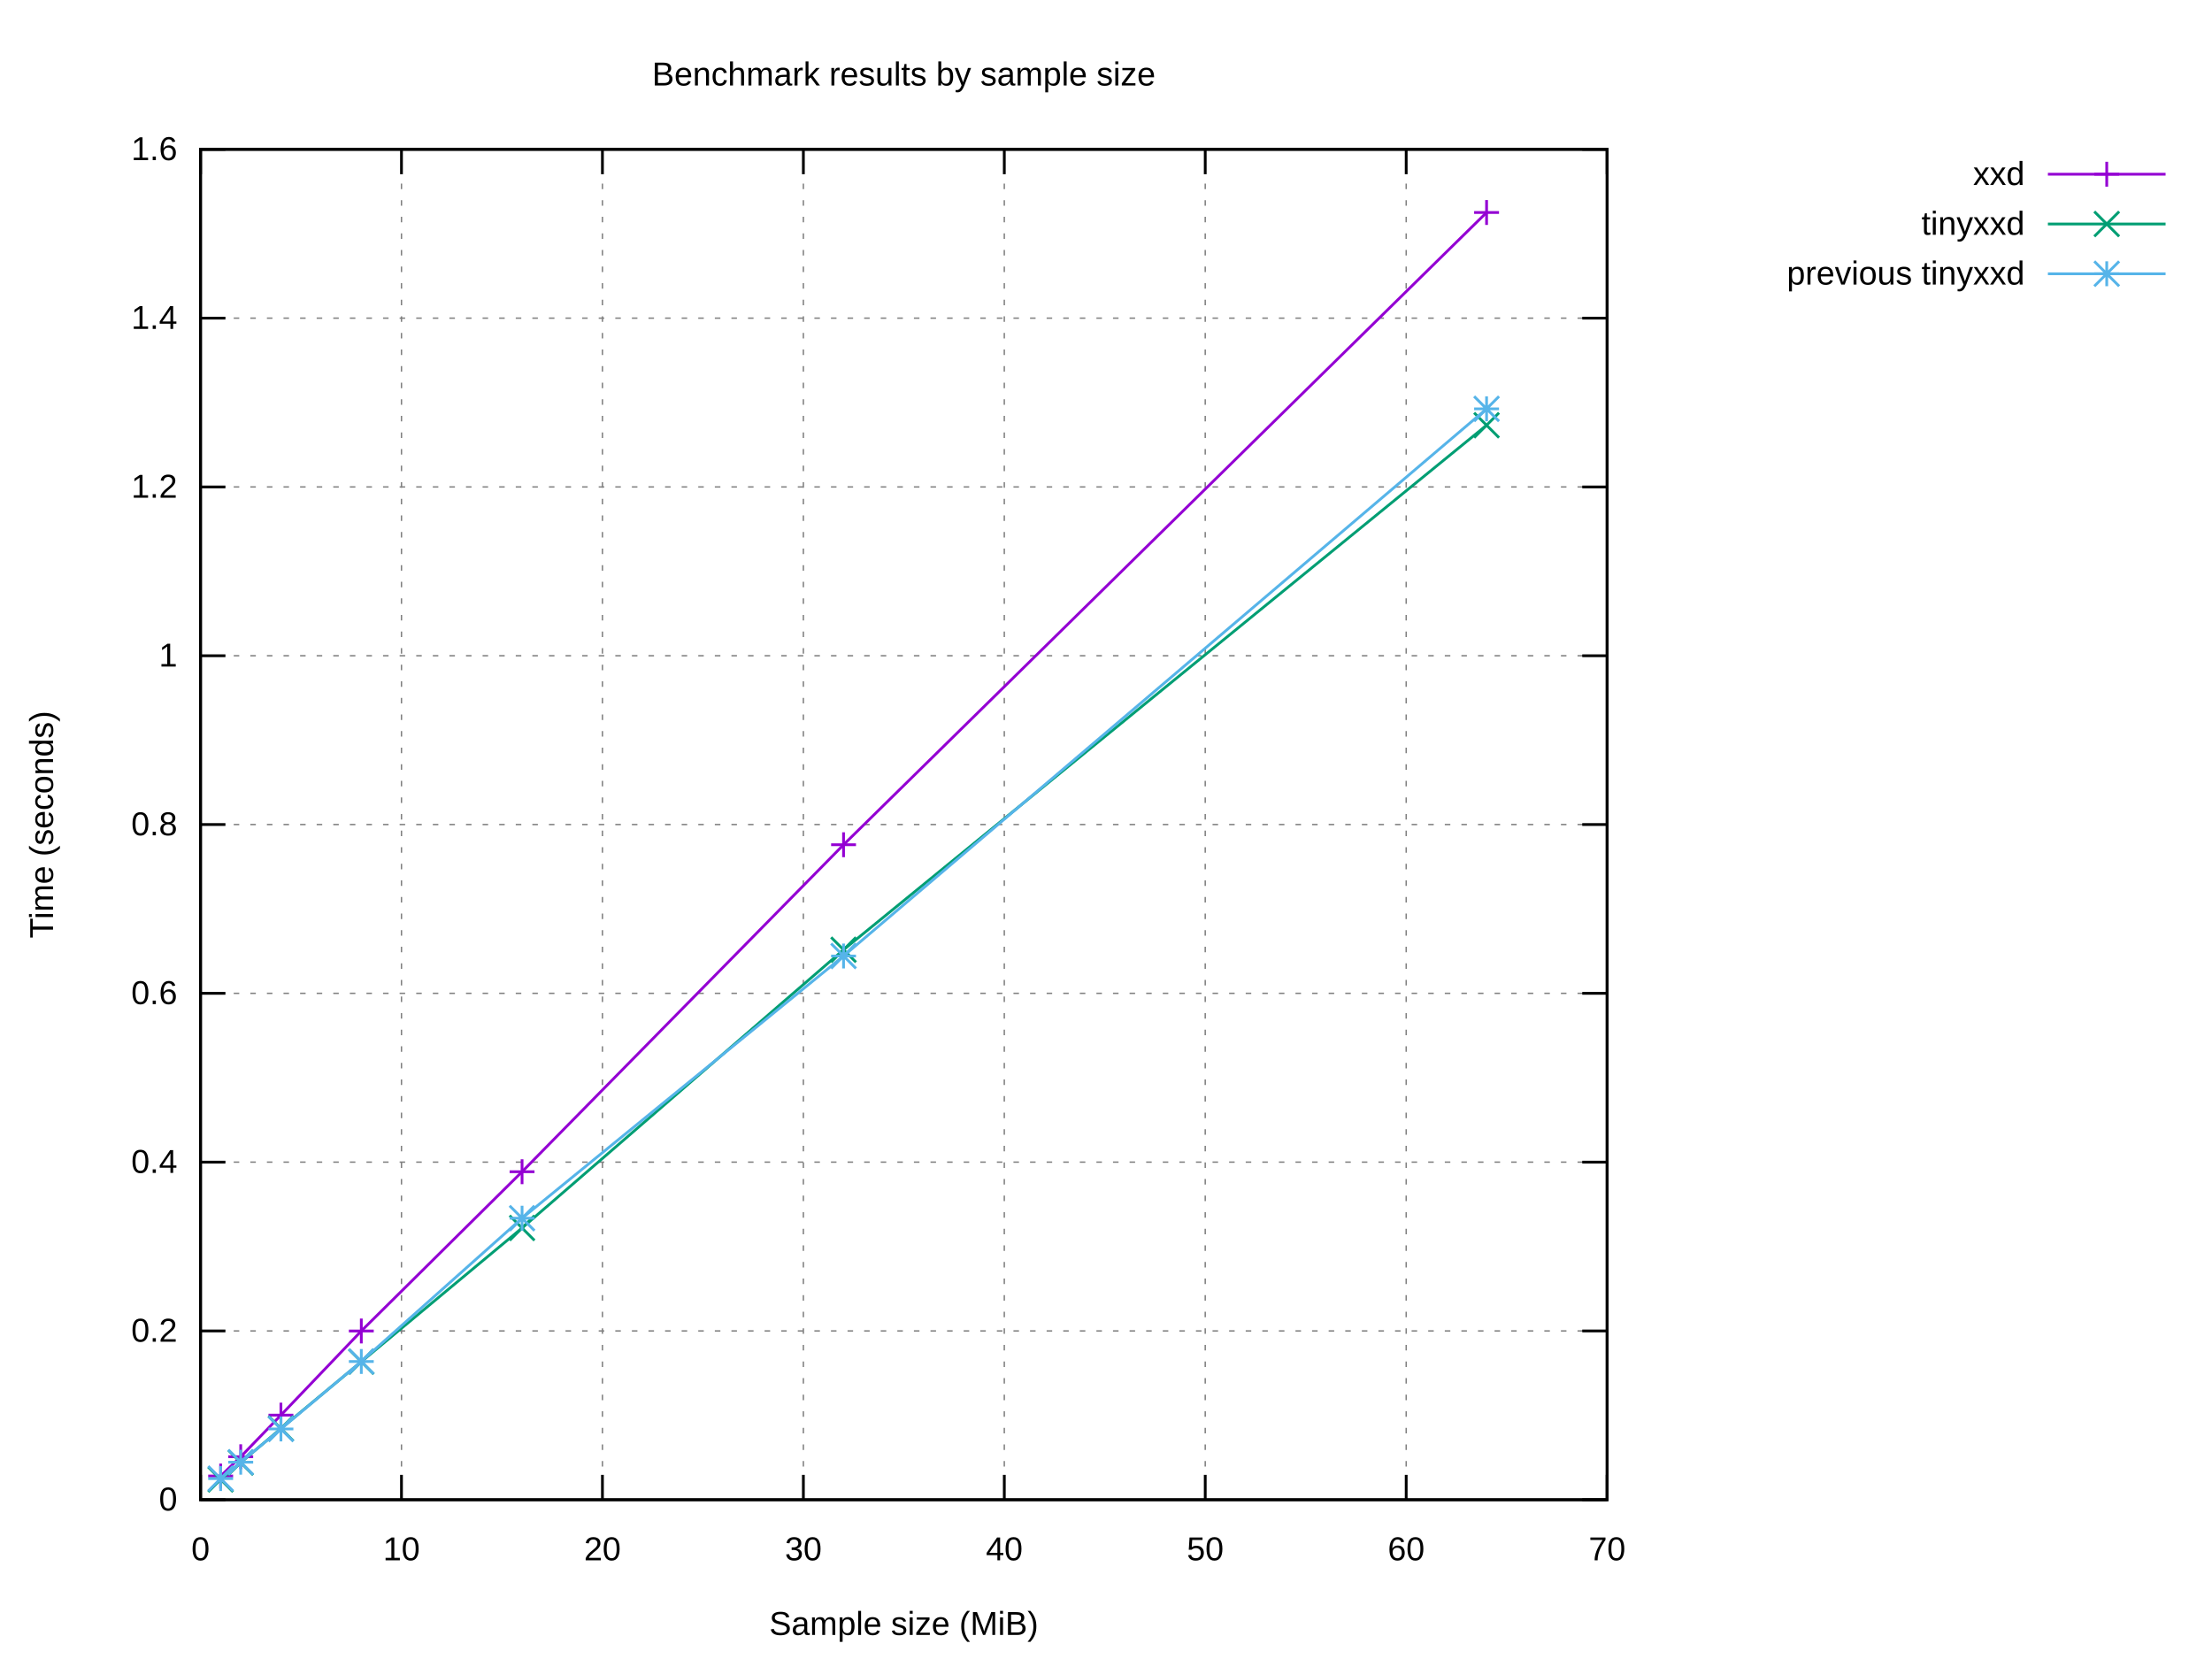
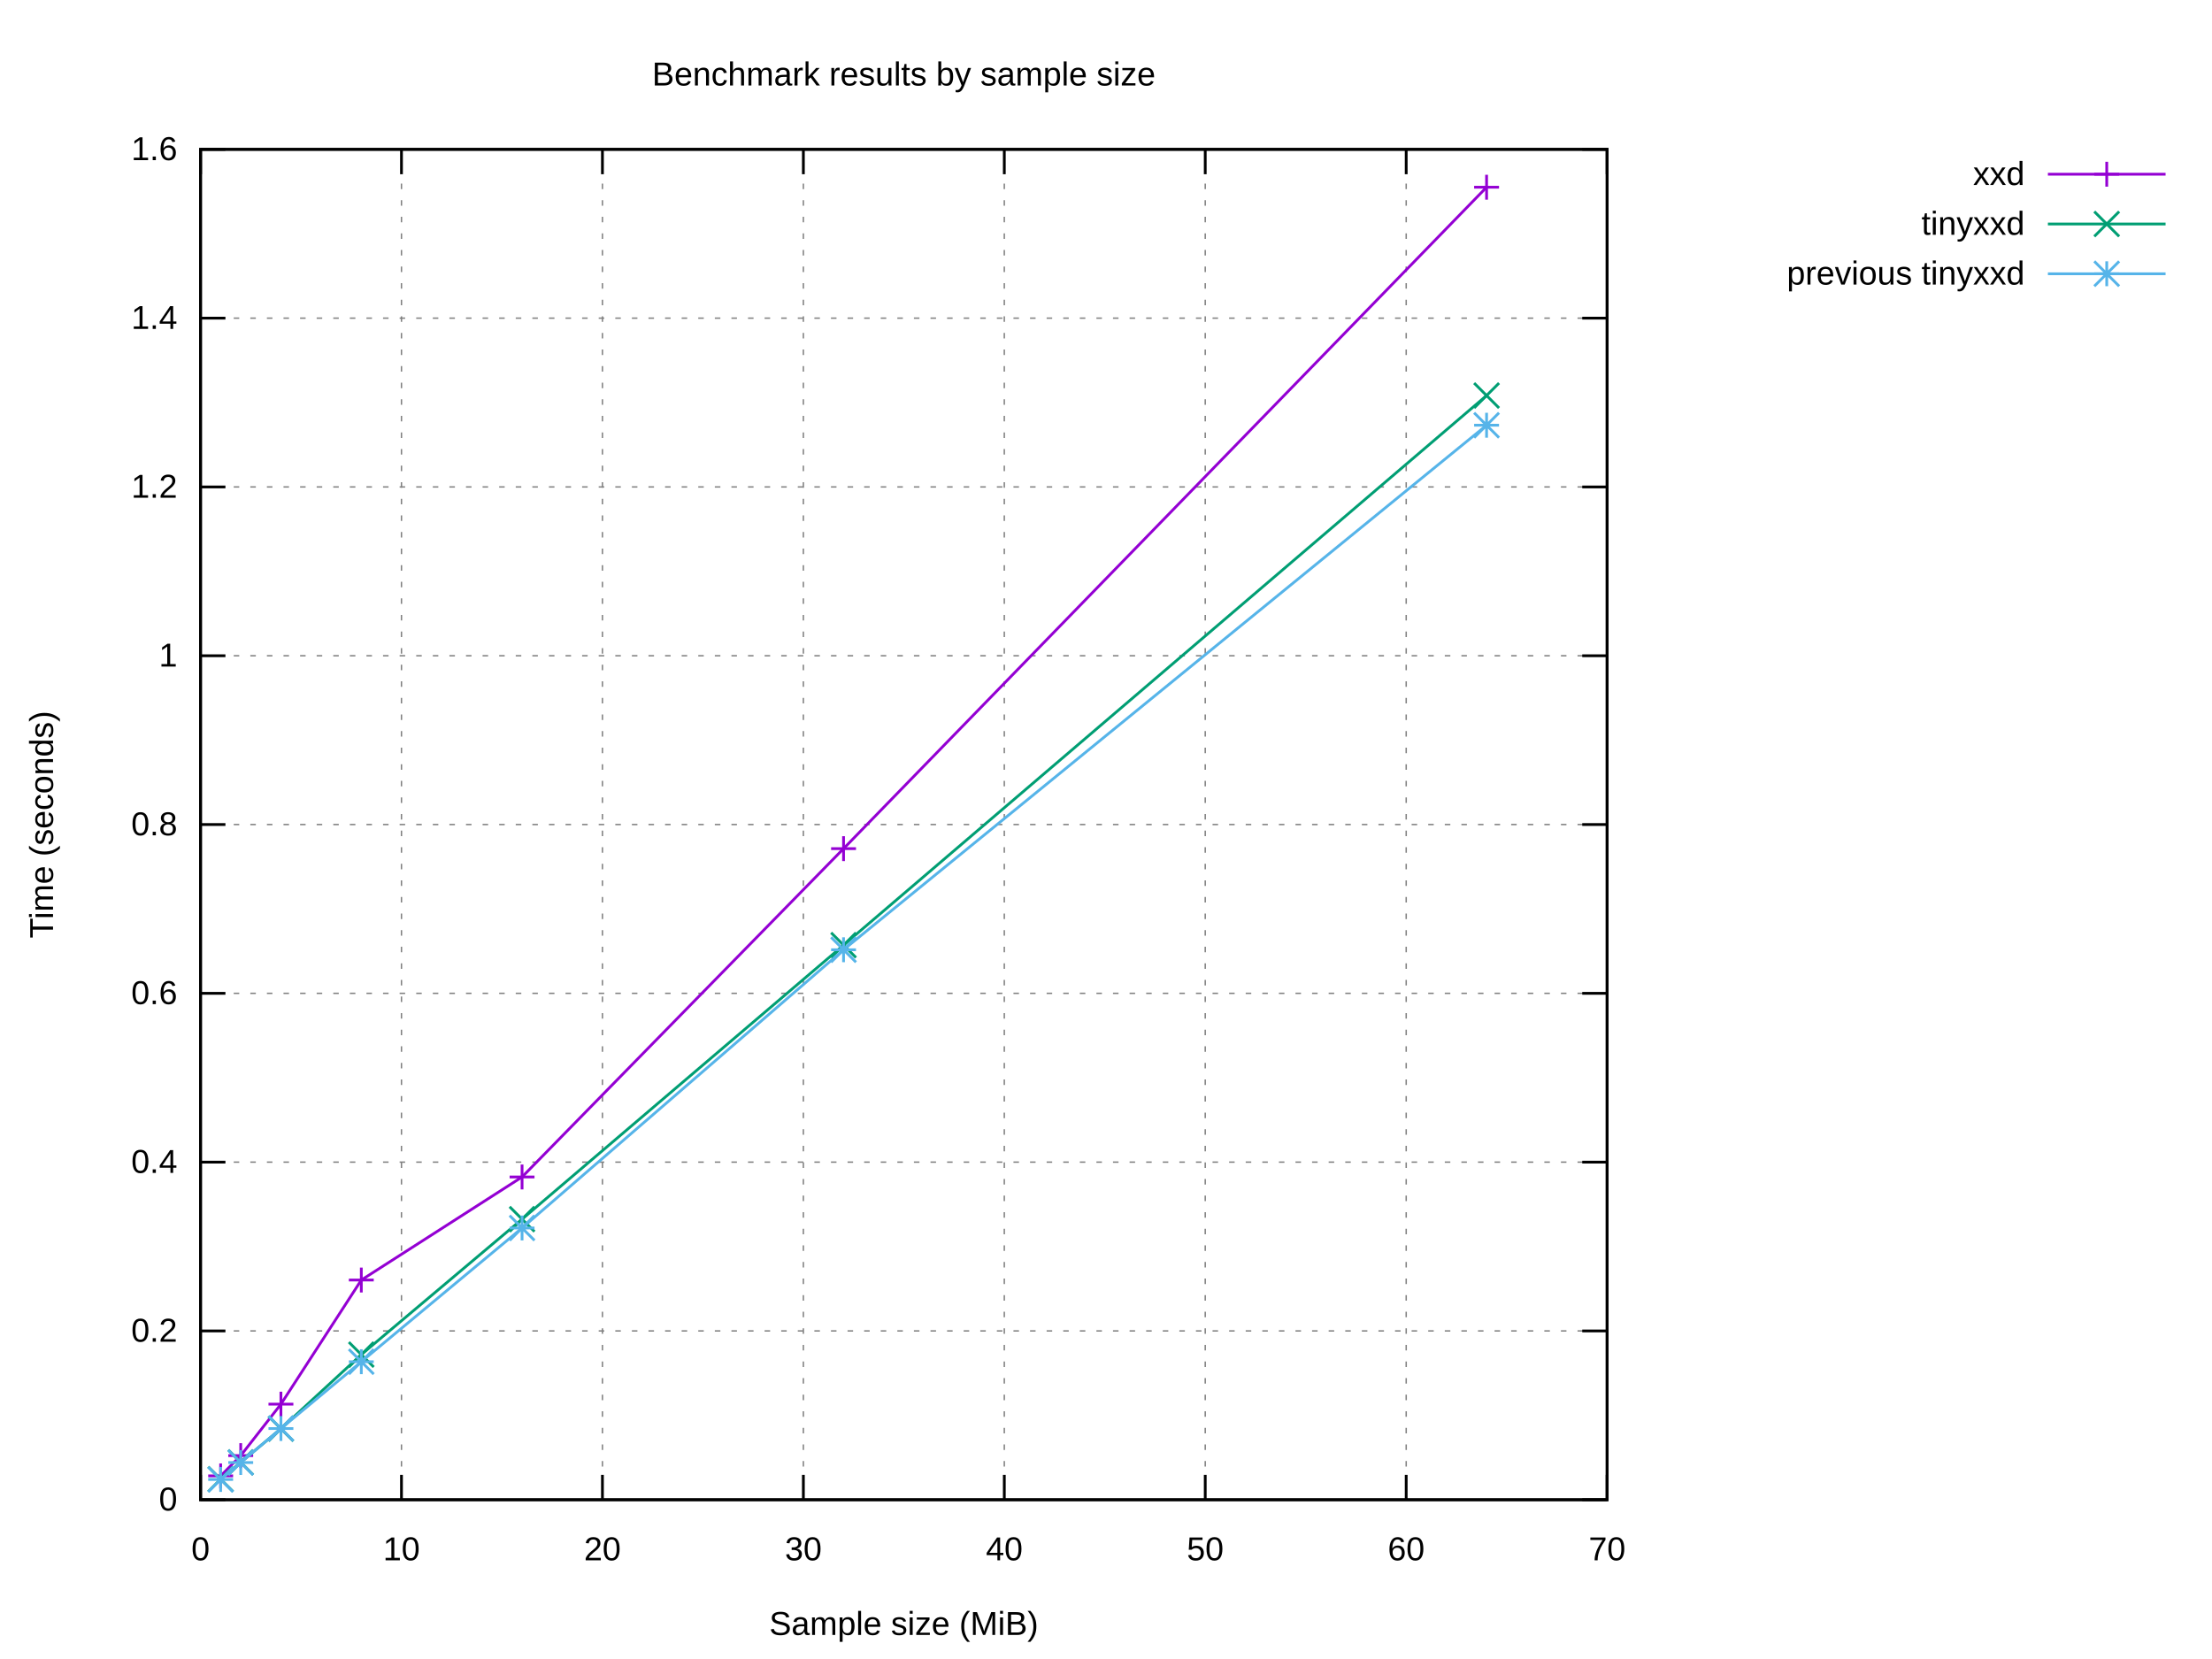
<svg xmlns="http://www.w3.org/2000/svg" xmlns:xlink="http://www.w3.org/1999/xlink" width="800" height="600" viewBox="0 0 800 600">
  <g id="gnuplot_canvas">
    <rect x="0" y="0" width="800" height="600" fill="#ffffff" />
    <defs>
      <circle id="gpDot" r="0.5" stroke-width="0.5" stroke="currentColor" />
      <path id="gpPt0" stroke-width="0.222" stroke="currentColor" d="M-1,0 h2 M0,-1 v2" />
      <path id="gpPt1" stroke-width="0.222" stroke="currentColor" d="M-1,-1 L1,1 M1,-1 L-1,1" />
      <path id="gpPt2" stroke-width="0.222" stroke="currentColor" d="M-1,0 L1,0 M0,-1 L0,1 M-1,-1 L1,1 M-1,1 L1,-1" />
      <rect id="gpPt3" stroke-width="0.222" stroke="currentColor" x="-1" y="-1" width="2" height="2" />
      <rect id="gpPt4" stroke-width="0.222" stroke="currentColor" fill="currentColor" x="-1" y="-1" width="2" height="2" />
      <circle id="gpPt5" stroke-width="0.222" stroke="currentColor" cx="0" cy="0" r="1" />
      <use xlink:href="#gpPt5" id="gpPt6" fill="currentColor" stroke="none" />
      <path id="gpPt7" stroke-width="0.222" stroke="currentColor" d="M0,-1.33 L-1.33,0.67 L1.33,0.67 z" />
      <use xlink:href="#gpPt7" id="gpPt8" fill="currentColor" stroke="none" />
      <use xlink:href="#gpPt7" id="gpPt9" stroke="currentColor" transform="rotate(180)" />
      <use xlink:href="#gpPt9" id="gpPt10" fill="currentColor" stroke="none" />
      <use xlink:href="#gpPt3" id="gpPt11" stroke="currentColor" transform="rotate(45)" />
      <use xlink:href="#gpPt11" id="gpPt12" fill="currentColor" stroke="none" />
      <path id="gpPt13" stroke-width="0.222" stroke="currentColor" d="M0,1.330 L1.265,0.411 L0.782,-1.067 L-0.782,-1.076 L-1.265,0.411 z" />
      <use xlink:href="#gpPt13" id="gpPt14" fill="currentColor" stroke="none" />
      <filter id="textbox" filterUnits="objectBoundingBox" x="0" y="0" height="1" width="1">
        <feFlood flood-color="#FFFFFF" flood-opacity="1" result="bgnd" />
        <feComposite in="SourceGraphic" in2="bgnd" operator="atop" />
      </filter>
      <filter id="greybox" filterUnits="objectBoundingBox" x="0" y="0" height="1" width="1">
        <feFlood flood-color="lightgrey" flood-opacity="1" result="grey" />
        <feComposite in="SourceGraphic" in2="grey" operator="atop" />
      </filter>
    </defs>
    <g fill="none" color="#FFFFFF" stroke="currentColor" stroke-width="1.00" stroke-linecap="butt" stroke-linejoin="miter">
</g>
    <g fill="none" color="black" stroke="currentColor" stroke-width="1.00" stroke-linecap="butt" stroke-linejoin="miter">
</g>
    <g fill="none" color="black" stroke="black" stroke-width="0.50" stroke-linecap="butt" stroke-linejoin="miter">
</g>
    <g fill="none" color="gray" stroke="currentColor" stroke-width="0.50" stroke-linecap="butt" stroke-linejoin="miter">
      <path stroke="gray" stroke-dasharray="2,4" class="gridline" d="M72.53,542.40 L581.24,542.40  " />
    </g>
    <g fill="none" color="gray" stroke="gray" stroke-width="1.00" stroke-linecap="butt" stroke-linejoin="miter">
</g>
    <g fill="none" color="black" stroke="currentColor" stroke-width="1.00" stroke-linecap="butt" stroke-linejoin="miter">
      <path stroke="black" d="M72.53,542.40 L81.53,542.40 M581.24,542.40 L572.24,542.40  " />
      <g transform="translate(64.14,546.30)" stroke="none" fill="black" font-family="Arial" font-size="12.00" text-anchor="end">
        <text>
          <tspan font-family="Arial"> 0</tspan>
        </text>
      </g>
    </g>
    <g fill="none" color="black" stroke="currentColor" stroke-width="1.00" stroke-linecap="butt" stroke-linejoin="miter">
</g>
    <g fill="none" color="black" stroke="black" stroke-width="0.50" stroke-linecap="butt" stroke-linejoin="miter">
</g>
    <g fill="none" color="gray" stroke="currentColor" stroke-width="0.50" stroke-linecap="butt" stroke-linejoin="miter">
      <path stroke="gray" stroke-dasharray="2,4" class="gridline" d="M72.53,481.35 L581.24,481.35  " />
    </g>
    <g fill="none" color="gray" stroke="gray" stroke-width="1.00" stroke-linecap="butt" stroke-linejoin="miter">
</g>
    <g fill="none" color="black" stroke="currentColor" stroke-width="1.00" stroke-linecap="butt" stroke-linejoin="miter">
      <path stroke="black" d="M72.53,481.35 L81.53,481.35 M581.24,481.35 L572.24,481.35  " />
      <g transform="translate(64.14,485.25)" stroke="none" fill="black" font-family="Arial" font-size="12.00" text-anchor="end">
        <text>
          <tspan font-family="Arial"> 0.2</tspan>
        </text>
      </g>
    </g>
    <g fill="none" color="black" stroke="currentColor" stroke-width="1.00" stroke-linecap="butt" stroke-linejoin="miter">
</g>
    <g fill="none" color="black" stroke="black" stroke-width="0.50" stroke-linecap="butt" stroke-linejoin="miter">
</g>
    <g fill="none" color="gray" stroke="currentColor" stroke-width="0.50" stroke-linecap="butt" stroke-linejoin="miter">
      <path stroke="gray" stroke-dasharray="2,4" class="gridline" d="M72.53,420.30 L581.24,420.30  " />
    </g>
    <g fill="none" color="gray" stroke="gray" stroke-width="1.00" stroke-linecap="butt" stroke-linejoin="miter">
</g>
    <g fill="none" color="black" stroke="currentColor" stroke-width="1.00" stroke-linecap="butt" stroke-linejoin="miter">
      <path stroke="black" d="M72.53,420.30 L81.53,420.30 M581.24,420.30 L572.24,420.30  " />
      <g transform="translate(64.14,424.20)" stroke="none" fill="black" font-family="Arial" font-size="12.00" text-anchor="end">
        <text>
          <tspan font-family="Arial"> 0.4</tspan>
        </text>
      </g>
    </g>
    <g fill="none" color="black" stroke="currentColor" stroke-width="1.00" stroke-linecap="butt" stroke-linejoin="miter">
</g>
    <g fill="none" color="black" stroke="black" stroke-width="0.50" stroke-linecap="butt" stroke-linejoin="miter">
</g>
    <g fill="none" color="gray" stroke="currentColor" stroke-width="0.50" stroke-linecap="butt" stroke-linejoin="miter">
      <path stroke="gray" stroke-dasharray="2,4" class="gridline" d="M72.53,359.25 L581.24,359.25  " />
    </g>
    <g fill="none" color="gray" stroke="gray" stroke-width="1.00" stroke-linecap="butt" stroke-linejoin="miter">
</g>
    <g fill="none" color="black" stroke="currentColor" stroke-width="1.00" stroke-linecap="butt" stroke-linejoin="miter">
      <path stroke="black" d="M72.53,359.25 L81.53,359.25 M581.24,359.25 L572.24,359.25  " />
      <g transform="translate(64.14,363.15)" stroke="none" fill="black" font-family="Arial" font-size="12.00" text-anchor="end">
        <text>
          <tspan font-family="Arial"> 0.6</tspan>
        </text>
      </g>
    </g>
    <g fill="none" color="black" stroke="currentColor" stroke-width="1.00" stroke-linecap="butt" stroke-linejoin="miter">
</g>
    <g fill="none" color="black" stroke="black" stroke-width="0.50" stroke-linecap="butt" stroke-linejoin="miter">
</g>
    <g fill="none" color="gray" stroke="currentColor" stroke-width="0.50" stroke-linecap="butt" stroke-linejoin="miter">
      <path stroke="gray" stroke-dasharray="2,4" class="gridline" d="M72.53,298.20 L581.24,298.20  " />
    </g>
    <g fill="none" color="gray" stroke="gray" stroke-width="1.00" stroke-linecap="butt" stroke-linejoin="miter">
</g>
    <g fill="none" color="black" stroke="currentColor" stroke-width="1.00" stroke-linecap="butt" stroke-linejoin="miter">
      <path stroke="black" d="M72.53,298.20 L81.53,298.20 M581.24,298.20 L572.24,298.20  " />
      <g transform="translate(64.14,302.10)" stroke="none" fill="black" font-family="Arial" font-size="12.00" text-anchor="end">
        <text>
          <tspan font-family="Arial"> 0.8</tspan>
        </text>
      </g>
    </g>
    <g fill="none" color="black" stroke="currentColor" stroke-width="1.00" stroke-linecap="butt" stroke-linejoin="miter">
</g>
    <g fill="none" color="black" stroke="black" stroke-width="0.50" stroke-linecap="butt" stroke-linejoin="miter">
</g>
    <g fill="none" color="gray" stroke="currentColor" stroke-width="0.50" stroke-linecap="butt" stroke-linejoin="miter">
      <path stroke="gray" stroke-dasharray="2,4" class="gridline" d="M72.53,237.16 L581.24,237.16  " />
    </g>
    <g fill="none" color="gray" stroke="gray" stroke-width="1.00" stroke-linecap="butt" stroke-linejoin="miter">
</g>
    <g fill="none" color="black" stroke="currentColor" stroke-width="1.00" stroke-linecap="butt" stroke-linejoin="miter">
      <path stroke="black" d="M72.53,237.16 L81.53,237.16 M581.24,237.16 L572.24,237.16  " />
      <g transform="translate(64.14,241.06)" stroke="none" fill="black" font-family="Arial" font-size="12.00" text-anchor="end">
        <text>
          <tspan font-family="Arial"> 1</tspan>
        </text>
      </g>
    </g>
    <g fill="none" color="black" stroke="currentColor" stroke-width="1.00" stroke-linecap="butt" stroke-linejoin="miter">
</g>
    <g fill="none" color="black" stroke="black" stroke-width="0.50" stroke-linecap="butt" stroke-linejoin="miter">
</g>
    <g fill="none" color="gray" stroke="currentColor" stroke-width="0.50" stroke-linecap="butt" stroke-linejoin="miter">
      <path stroke="gray" stroke-dasharray="2,4" class="gridline" d="M72.53,176.11 L581.24,176.11  " />
    </g>
    <g fill="none" color="gray" stroke="gray" stroke-width="1.00" stroke-linecap="butt" stroke-linejoin="miter">
</g>
    <g fill="none" color="black" stroke="currentColor" stroke-width="1.00" stroke-linecap="butt" stroke-linejoin="miter">
      <path stroke="black" d="M72.53,176.11 L81.53,176.11 M581.24,176.11 L572.24,176.11  " />
      <g transform="translate(64.14,180.01)" stroke="none" fill="black" font-family="Arial" font-size="12.00" text-anchor="end">
        <text>
          <tspan font-family="Arial"> 1.2</tspan>
        </text>
      </g>
    </g>
    <g fill="none" color="black" stroke="currentColor" stroke-width="1.00" stroke-linecap="butt" stroke-linejoin="miter">
</g>
    <g fill="none" color="black" stroke="black" stroke-width="0.50" stroke-linecap="butt" stroke-linejoin="miter">
</g>
    <g fill="none" color="gray" stroke="currentColor" stroke-width="0.50" stroke-linecap="butt" stroke-linejoin="miter">
      <path stroke="gray" stroke-dasharray="2,4" class="gridline" d="M72.53,115.06 L581.24,115.06  " />
    </g>
    <g fill="none" color="gray" stroke="gray" stroke-width="1.00" stroke-linecap="butt" stroke-linejoin="miter">
</g>
    <g fill="none" color="black" stroke="currentColor" stroke-width="1.00" stroke-linecap="butt" stroke-linejoin="miter">
      <path stroke="black" d="M72.53,115.06 L81.53,115.06 M581.24,115.06 L572.24,115.06  " />
      <g transform="translate(64.14,118.96)" stroke="none" fill="black" font-family="Arial" font-size="12.00" text-anchor="end">
        <text>
          <tspan font-family="Arial"> 1.4</tspan>
        </text>
      </g>
    </g>
    <g fill="none" color="black" stroke="currentColor" stroke-width="1.00" stroke-linecap="butt" stroke-linejoin="miter">
</g>
    <g fill="none" color="black" stroke="black" stroke-width="0.50" stroke-linecap="butt" stroke-linejoin="miter">
</g>
    <g fill="none" color="gray" stroke="currentColor" stroke-width="0.50" stroke-linecap="butt" stroke-linejoin="miter">
      <path stroke="gray" stroke-dasharray="2,4" class="gridline" d="M72.53,54.01 L581.24,54.01  " />
    </g>
    <g fill="none" color="gray" stroke="gray" stroke-width="1.00" stroke-linecap="butt" stroke-linejoin="miter">
</g>
    <g fill="none" color="black" stroke="currentColor" stroke-width="1.00" stroke-linecap="butt" stroke-linejoin="miter">
      <path stroke="black" d="M72.53,54.01 L81.53,54.01 M581.24,54.01 L572.24,54.01  " />
      <g transform="translate(64.14,57.91)" stroke="none" fill="black" font-family="Arial" font-size="12.00" text-anchor="end">
        <text>
          <tspan font-family="Arial"> 1.6</tspan>
        </text>
      </g>
    </g>
    <g fill="none" color="black" stroke="currentColor" stroke-width="1.00" stroke-linecap="butt" stroke-linejoin="miter">
</g>
    <g fill="none" color="black" stroke="black" stroke-width="0.50" stroke-linecap="butt" stroke-linejoin="miter">
</g>
    <g fill="none" color="gray" stroke="currentColor" stroke-width="0.50" stroke-linecap="butt" stroke-linejoin="miter">
      <path stroke="gray" stroke-dasharray="2,4" class="gridline" d="M72.53,542.40 L72.53,54.01  " />
    </g>
    <g fill="none" color="gray" stroke="gray" stroke-width="1.00" stroke-linecap="butt" stroke-linejoin="miter">
</g>
    <g fill="none" color="black" stroke="currentColor" stroke-width="1.00" stroke-linecap="butt" stroke-linejoin="miter">
      <path stroke="black" d="M72.53,542.40 L72.53,533.40 M72.53,54.01 L72.53,63.01  " />
      <g transform="translate(72.53,564.30)" stroke="none" fill="black" font-family="Arial" font-size="12.00" text-anchor="middle">
        <text>
          <tspan font-family="Arial"> 0</tspan>
        </text>
      </g>
    </g>
    <g fill="none" color="black" stroke="currentColor" stroke-width="1.00" stroke-linecap="butt" stroke-linejoin="miter">
</g>
    <g fill="none" color="black" stroke="black" stroke-width="0.50" stroke-linecap="butt" stroke-linejoin="miter">
</g>
    <g fill="none" color="gray" stroke="currentColor" stroke-width="0.50" stroke-linecap="butt" stroke-linejoin="miter">
      <path stroke="gray" stroke-dasharray="2,4" class="gridline" d="M145.20,542.40 L145.20,54.01  " />
    </g>
    <g fill="none" color="gray" stroke="gray" stroke-width="1.00" stroke-linecap="butt" stroke-linejoin="miter">
</g>
    <g fill="none" color="black" stroke="currentColor" stroke-width="1.00" stroke-linecap="butt" stroke-linejoin="miter">
      <path stroke="black" d="M145.20,542.40 L145.20,533.40 M145.20,54.01 L145.20,63.01  " />
      <g transform="translate(145.20,564.30)" stroke="none" fill="black" font-family="Arial" font-size="12.00" text-anchor="middle">
        <text>
          <tspan font-family="Arial"> 10</tspan>
        </text>
      </g>
    </g>
    <g fill="none" color="black" stroke="currentColor" stroke-width="1.00" stroke-linecap="butt" stroke-linejoin="miter">
</g>
    <g fill="none" color="black" stroke="black" stroke-width="0.50" stroke-linecap="butt" stroke-linejoin="miter">
</g>
    <g fill="none" color="gray" stroke="currentColor" stroke-width="0.50" stroke-linecap="butt" stroke-linejoin="miter">
      <path stroke="gray" stroke-dasharray="2,4" class="gridline" d="M217.88,542.40 L217.88,54.01  " />
    </g>
    <g fill="none" color="gray" stroke="gray" stroke-width="1.00" stroke-linecap="butt" stroke-linejoin="miter">
</g>
    <g fill="none" color="black" stroke="currentColor" stroke-width="1.00" stroke-linecap="butt" stroke-linejoin="miter">
      <path stroke="black" d="M217.88,542.40 L217.88,533.40 M217.88,54.01 L217.88,63.01  " />
      <g transform="translate(217.88,564.30)" stroke="none" fill="black" font-family="Arial" font-size="12.00" text-anchor="middle">
        <text>
          <tspan font-family="Arial"> 20</tspan>
        </text>
      </g>
    </g>
    <g fill="none" color="black" stroke="currentColor" stroke-width="1.00" stroke-linecap="butt" stroke-linejoin="miter">
</g>
    <g fill="none" color="black" stroke="black" stroke-width="0.50" stroke-linecap="butt" stroke-linejoin="miter">
</g>
    <g fill="none" color="gray" stroke="currentColor" stroke-width="0.50" stroke-linecap="butt" stroke-linejoin="miter">
      <path stroke="gray" stroke-dasharray="2,4" class="gridline" d="M290.55,542.40 L290.55,54.01  " />
    </g>
    <g fill="none" color="gray" stroke="gray" stroke-width="1.00" stroke-linecap="butt" stroke-linejoin="miter">
</g>
    <g fill="none" color="black" stroke="currentColor" stroke-width="1.00" stroke-linecap="butt" stroke-linejoin="miter">
      <path stroke="black" d="M290.55,542.40 L290.55,533.40 M290.55,54.01 L290.55,63.01  " />
      <g transform="translate(290.55,564.30)" stroke="none" fill="black" font-family="Arial" font-size="12.00" text-anchor="middle">
        <text>
          <tspan font-family="Arial"> 30</tspan>
        </text>
      </g>
    </g>
    <g fill="none" color="black" stroke="currentColor" stroke-width="1.00" stroke-linecap="butt" stroke-linejoin="miter">
</g>
    <g fill="none" color="black" stroke="black" stroke-width="0.50" stroke-linecap="butt" stroke-linejoin="miter">
</g>
    <g fill="none" color="gray" stroke="currentColor" stroke-width="0.50" stroke-linecap="butt" stroke-linejoin="miter">
      <path stroke="gray" stroke-dasharray="2,4" class="gridline" d="M363.22,542.40 L363.22,54.01  " />
    </g>
    <g fill="none" color="gray" stroke="gray" stroke-width="1.00" stroke-linecap="butt" stroke-linejoin="miter">
</g>
    <g fill="none" color="black" stroke="currentColor" stroke-width="1.00" stroke-linecap="butt" stroke-linejoin="miter">
      <path stroke="black" d="M363.22,542.40 L363.22,533.40 M363.22,54.01 L363.22,63.01  " />
      <g transform="translate(363.22,564.30)" stroke="none" fill="black" font-family="Arial" font-size="12.00" text-anchor="middle">
        <text>
          <tspan font-family="Arial"> 40</tspan>
        </text>
      </g>
    </g>
    <g fill="none" color="black" stroke="currentColor" stroke-width="1.00" stroke-linecap="butt" stroke-linejoin="miter">
</g>
    <g fill="none" color="black" stroke="black" stroke-width="0.50" stroke-linecap="butt" stroke-linejoin="miter">
</g>
    <g fill="none" color="gray" stroke="currentColor" stroke-width="0.50" stroke-linecap="butt" stroke-linejoin="miter">
      <path stroke="gray" stroke-dasharray="2,4" class="gridline" d="M435.89,542.40 L435.89,54.01  " />
    </g>
    <g fill="none" color="gray" stroke="gray" stroke-width="1.00" stroke-linecap="butt" stroke-linejoin="miter">
</g>
    <g fill="none" color="black" stroke="currentColor" stroke-width="1.00" stroke-linecap="butt" stroke-linejoin="miter">
      <path stroke="black" d="M435.89,542.40 L435.89,533.40 M435.89,54.01 L435.89,63.01  " />
      <g transform="translate(435.89,564.30)" stroke="none" fill="black" font-family="Arial" font-size="12.00" text-anchor="middle">
        <text>
          <tspan font-family="Arial"> 50</tspan>
        </text>
      </g>
    </g>
    <g fill="none" color="black" stroke="currentColor" stroke-width="1.00" stroke-linecap="butt" stroke-linejoin="miter">
</g>
    <g fill="none" color="black" stroke="black" stroke-width="0.50" stroke-linecap="butt" stroke-linejoin="miter">
</g>
    <g fill="none" color="gray" stroke="currentColor" stroke-width="0.50" stroke-linecap="butt" stroke-linejoin="miter">
      <path stroke="gray" stroke-dasharray="2,4" class="gridline" d="M508.57,542.40 L508.57,54.01  " />
    </g>
    <g fill="none" color="gray" stroke="gray" stroke-width="1.00" stroke-linecap="butt" stroke-linejoin="miter">
</g>
    <g fill="none" color="black" stroke="currentColor" stroke-width="1.00" stroke-linecap="butt" stroke-linejoin="miter">
      <path stroke="black" d="M508.57,542.40 L508.57,533.40 M508.57,54.01 L508.57,63.01  " />
      <g transform="translate(508.57,564.30)" stroke="none" fill="black" font-family="Arial" font-size="12.00" text-anchor="middle">
        <text>
          <tspan font-family="Arial"> 60</tspan>
        </text>
      </g>
    </g>
    <g fill="none" color="black" stroke="currentColor" stroke-width="1.00" stroke-linecap="butt" stroke-linejoin="miter">
</g>
    <g fill="none" color="black" stroke="black" stroke-width="0.50" stroke-linecap="butt" stroke-linejoin="miter">
</g>
    <g fill="none" color="gray" stroke="currentColor" stroke-width="0.50" stroke-linecap="butt" stroke-linejoin="miter">
      <path stroke="gray" stroke-dasharray="2,4" class="gridline" d="M581.24,542.40 L581.24,54.01  " />
    </g>
    <g fill="none" color="gray" stroke="gray" stroke-width="1.00" stroke-linecap="butt" stroke-linejoin="miter">
</g>
    <g fill="none" color="black" stroke="currentColor" stroke-width="1.00" stroke-linecap="butt" stroke-linejoin="miter">
      <path stroke="black" d="M581.24,542.40 L581.24,533.40 M581.24,54.01 L581.24,63.01  " />
      <g transform="translate(581.24,564.30)" stroke="none" fill="black" font-family="Arial" font-size="12.00" text-anchor="middle">
        <text>
          <tspan font-family="Arial"> 70</tspan>
        </text>
      </g>
    </g>
    <g fill="none" color="black" stroke="currentColor" stroke-width="1.00" stroke-linecap="butt" stroke-linejoin="miter">
</g>
    <g fill="none" color="black" stroke="currentColor" stroke-width="1.00" stroke-linecap="butt" stroke-linejoin="miter">
      <path stroke="black" d="M72.53,54.01 L72.53,542.40 L581.24,542.40 L581.24,54.01 L72.53,54.01 Z  " />
    </g>
    <g fill="none" color="black" stroke="currentColor" stroke-width="1.00" stroke-linecap="butt" stroke-linejoin="miter">
</g>
    <g id="gnuplot_plot_1">
      <g fill="none" color="black" stroke="currentColor" stroke-width="1.00" stroke-linecap="butt" stroke-linejoin="miter">
        <g transform="translate(732.26,66.91)" stroke="none" fill="black" font-family="Arial" font-size="12.00" text-anchor="end">
          <text>
            <tspan font-family="Arial">xxd</tspan>
          </text>
        </g>
      </g>
      <g fill="none" color="black" stroke="currentColor" stroke-width="1.00" stroke-linecap="butt" stroke-linejoin="miter">
-         <path stroke="rgb(148,   0, 211)" d="M740.65,63.01 L783.21,63.01 M537.64,76.85 L305.08,305.51 L188.81,423.77 L130.67,481.37 L101.60,511.80 L87.06,526.85   L79.80,533.82  " />
-         <use xlink:href="#gpPt0" transform="translate(537.64,76.85) scale(4.50)" color="rgb(148,   0, 211)" />
-         <use xlink:href="#gpPt0" transform="translate(305.08,305.51) scale(4.50)" color="rgb(148,   0, 211)" />
-         <use xlink:href="#gpPt0" transform="translate(188.81,423.77) scale(4.50)" color="rgb(148,   0, 211)" />
-         <use xlink:href="#gpPt0" transform="translate(130.67,481.37) scale(4.50)" color="rgb(148,   0, 211)" />
-         <use xlink:href="#gpPt0" transform="translate(101.60,511.80) scale(4.50)" color="rgb(148,   0, 211)" />
-         <use xlink:href="#gpPt0" transform="translate(87.06,526.85) scale(4.50)" color="rgb(148,   0, 211)" />
-         <use xlink:href="#gpPt0" transform="translate(79.80,533.82) scale(4.50)" color="rgb(148,   0, 211)" />
+         <path stroke="rgb(148,   0, 211)" d="M740.65,63.01 L783.21,63.01 M537.64,67.71 L305.08,306.92 L188.81,425.67 L130.67,462.94 L101.60,507.83 L87.06,526.44   L79.80,533.77  " />
+         <use xlink:href="#gpPt0" transform="translate(537.64,67.71) scale(4.50)" color="rgb(148,   0, 211)" />
+         <use xlink:href="#gpPt0" transform="translate(305.08,306.92) scale(4.50)" color="rgb(148,   0, 211)" />
+         <use xlink:href="#gpPt0" transform="translate(188.81,425.67) scale(4.50)" color="rgb(148,   0, 211)" />
+         <use xlink:href="#gpPt0" transform="translate(130.67,462.94) scale(4.50)" color="rgb(148,   0, 211)" />
+         <use xlink:href="#gpPt0" transform="translate(101.60,507.83) scale(4.50)" color="rgb(148,   0, 211)" />
+         <use xlink:href="#gpPt0" transform="translate(87.06,526.44) scale(4.50)" color="rgb(148,   0, 211)" />
+         <use xlink:href="#gpPt0" transform="translate(79.80,533.77) scale(4.50)" color="rgb(148,   0, 211)" />
        <use xlink:href="#gpPt0" transform="translate(761.93,63.01) scale(4.50)" color="rgb(148,   0, 211)" />
      </g>
    </g>
    <g id="gnuplot_plot_2">
      <g fill="none" color="black" stroke="currentColor" stroke-width="1.00" stroke-linecap="butt" stroke-linejoin="miter">
        <g transform="translate(732.26,84.91)" stroke="none" fill="black" font-family="Arial" font-size="12.00" text-anchor="end">
          <text>
            <tspan font-family="Arial">tinyxxd</tspan>
          </text>
        </g>
      </g>
      <g fill="none" color="black" stroke="currentColor" stroke-width="1.00" stroke-linecap="butt" stroke-linejoin="miter">
-         <path stroke="rgb(  0, 158, 115)" d="M740.65,81.01 L783.21,81.01 M537.64,153.79 L305.08,343.49 L188.81,444.12 L130.67,492.48 L101.60,516.65 L87.06,528.95   L79.80,535.07  " />
-         <use xlink:href="#gpPt1" transform="translate(537.64,153.79) scale(4.50)" color="rgb(  0, 158, 115)" />
-         <use xlink:href="#gpPt1" transform="translate(305.08,343.49) scale(4.50)" color="rgb(  0, 158, 115)" />
-         <use xlink:href="#gpPt1" transform="translate(188.81,444.12) scale(4.50)" color="rgb(  0, 158, 115)" />
-         <use xlink:href="#gpPt1" transform="translate(130.67,492.48) scale(4.50)" color="rgb(  0, 158, 115)" />
-         <use xlink:href="#gpPt1" transform="translate(101.60,516.65) scale(4.50)" color="rgb(  0, 158, 115)" />
-         <use xlink:href="#gpPt1" transform="translate(87.06,528.95) scale(4.50)" color="rgb(  0, 158, 115)" />
-         <use xlink:href="#gpPt1" transform="translate(79.80,535.07) scale(4.50)" color="rgb(  0, 158, 115)" />
+         <path stroke="rgb(  0, 158, 115)" d="M740.65,81.01 L783.21,81.01 M537.64,143.05 L305.08,341.82 L188.81,440.93 L130.67,489.91 L101.60,516.71 L87.06,528.88   L79.80,534.97  " />
+         <use xlink:href="#gpPt1" transform="translate(537.64,143.05) scale(4.50)" color="rgb(  0, 158, 115)" />
+         <use xlink:href="#gpPt1" transform="translate(305.08,341.82) scale(4.50)" color="rgb(  0, 158, 115)" />
+         <use xlink:href="#gpPt1" transform="translate(188.81,440.93) scale(4.50)" color="rgb(  0, 158, 115)" />
+         <use xlink:href="#gpPt1" transform="translate(130.67,489.91) scale(4.50)" color="rgb(  0, 158, 115)" />
+         <use xlink:href="#gpPt1" transform="translate(101.60,516.71) scale(4.50)" color="rgb(  0, 158, 115)" />
+         <use xlink:href="#gpPt1" transform="translate(87.06,528.88) scale(4.50)" color="rgb(  0, 158, 115)" />
+         <use xlink:href="#gpPt1" transform="translate(79.80,534.97) scale(4.50)" color="rgb(  0, 158, 115)" />
        <use xlink:href="#gpPt1" transform="translate(761.93,81.01) scale(4.50)" color="rgb(  0, 158, 115)" />
      </g>
    </g>
    <g id="gnuplot_plot_3">
      <g fill="none" color="black" stroke="currentColor" stroke-width="1.00" stroke-linecap="butt" stroke-linejoin="miter">
        <g transform="translate(732.26,102.91)" stroke="none" fill="black" font-family="Arial" font-size="12.00" text-anchor="end">
          <text>
            <tspan font-family="Arial">previous tinyxxd</tspan>
          </text>
        </g>
      </g>
      <g fill="none" color="black" stroke="currentColor" stroke-width="1.00" stroke-linecap="butt" stroke-linejoin="miter">
-         <path stroke="rgb( 86, 180, 233)" d="M740.65,99.01 L783.21,99.01 M537.64,147.86 L305.08,345.75 L188.81,440.58 L130.67,492.40 L101.60,516.80 L87.06,528.83   L79.80,534.75  " />
-         <use xlink:href="#gpPt2" transform="translate(537.64,147.86) scale(4.50)" color="rgb( 86, 180, 233)" />
-         <use xlink:href="#gpPt2" transform="translate(305.08,345.75) scale(4.50)" color="rgb( 86, 180, 233)" />
-         <use xlink:href="#gpPt2" transform="translate(188.81,440.58) scale(4.50)" color="rgb( 86, 180, 233)" />
-         <use xlink:href="#gpPt2" transform="translate(130.67,492.40) scale(4.50)" color="rgb( 86, 180, 233)" />
-         <use xlink:href="#gpPt2" transform="translate(101.60,516.80) scale(4.50)" color="rgb( 86, 180, 233)" />
-         <use xlink:href="#gpPt2" transform="translate(87.06,528.83) scale(4.50)" color="rgb( 86, 180, 233)" />
-         <use xlink:href="#gpPt2" transform="translate(79.80,534.75) scale(4.50)" color="rgb( 86, 180, 233)" />
+         <path stroke="rgb( 86, 180, 233)" d="M740.65,99.01 L783.21,99.01 M537.64,153.79 L305.08,343.49 L188.81,444.12 L130.67,492.48 L101.60,516.65 L87.06,528.95   L79.80,535.07  " />
+         <use xlink:href="#gpPt2" transform="translate(537.64,153.79) scale(4.50)" color="rgb( 86, 180, 233)" />
+         <use xlink:href="#gpPt2" transform="translate(305.08,343.49) scale(4.50)" color="rgb( 86, 180, 233)" />
+         <use xlink:href="#gpPt2" transform="translate(188.81,444.12) scale(4.50)" color="rgb( 86, 180, 233)" />
+         <use xlink:href="#gpPt2" transform="translate(130.67,492.48) scale(4.50)" color="rgb( 86, 180, 233)" />
+         <use xlink:href="#gpPt2" transform="translate(101.60,516.65) scale(4.50)" color="rgb( 86, 180, 233)" />
+         <use xlink:href="#gpPt2" transform="translate(87.06,528.95) scale(4.50)" color="rgb( 86, 180, 233)" />
+         <use xlink:href="#gpPt2" transform="translate(79.80,535.07) scale(4.50)" color="rgb( 86, 180, 233)" />
        <use xlink:href="#gpPt2" transform="translate(761.93,99.01) scale(4.50)" color="rgb( 86, 180, 233)" />
      </g>
    </g>
    <g fill="none" color="#FFFFFF" stroke="rgb( 86, 180, 233)" stroke-width="2.00" stroke-linecap="butt" stroke-linejoin="miter">
</g>
    <g fill="none" color="black" stroke="currentColor" stroke-width="2.00" stroke-linecap="butt" stroke-linejoin="miter">
</g>
    <g fill="none" color="black" stroke="black" stroke-width="1.00" stroke-linecap="butt" stroke-linejoin="miter">
</g>
    <g fill="none" color="black" stroke="currentColor" stroke-width="1.00" stroke-linecap="butt" stroke-linejoin="miter">
      <path stroke="black" d="M72.53,54.01 L72.53,542.40 L581.24,542.40 L581.24,54.01 L72.53,54.01 Z  " />
      <g transform="translate(19.18,298.21) rotate(270.00)" stroke="none" fill="black" font-family="Arial" font-size="12.00" text-anchor="middle">
        <text>
          <tspan font-family="Arial">Time (seconds)</tspan>
        </text>
      </g>
    </g>
    <g fill="none" color="black" stroke="currentColor" stroke-width="1.00" stroke-linecap="butt" stroke-linejoin="miter">
      <g transform="translate(326.88,591.30)" stroke="none" fill="black" font-family="Arial" font-size="12.00" text-anchor="middle">
        <text>
          <tspan font-family="Arial">Sample size (MiB)</tspan>
        </text>
      </g>
    </g>
    <g fill="none" color="black" stroke="currentColor" stroke-width="1.00" stroke-linecap="butt" stroke-linejoin="miter">
</g>
    <g fill="none" color="black" stroke="currentColor" stroke-width="1.00" stroke-linecap="butt" stroke-linejoin="miter">
      <g transform="translate(326.88,30.91)" stroke="none" fill="black" font-family="Arial" font-size="12.00" text-anchor="middle">
        <text>
          <tspan font-family="Arial">Benchmark results by sample size</tspan>
        </text>
      </g>
    </g>
    <g fill="none" color="black" stroke="currentColor" stroke-width="1.00" stroke-linecap="butt" stroke-linejoin="miter">
</g>
  </g>
</svg>
